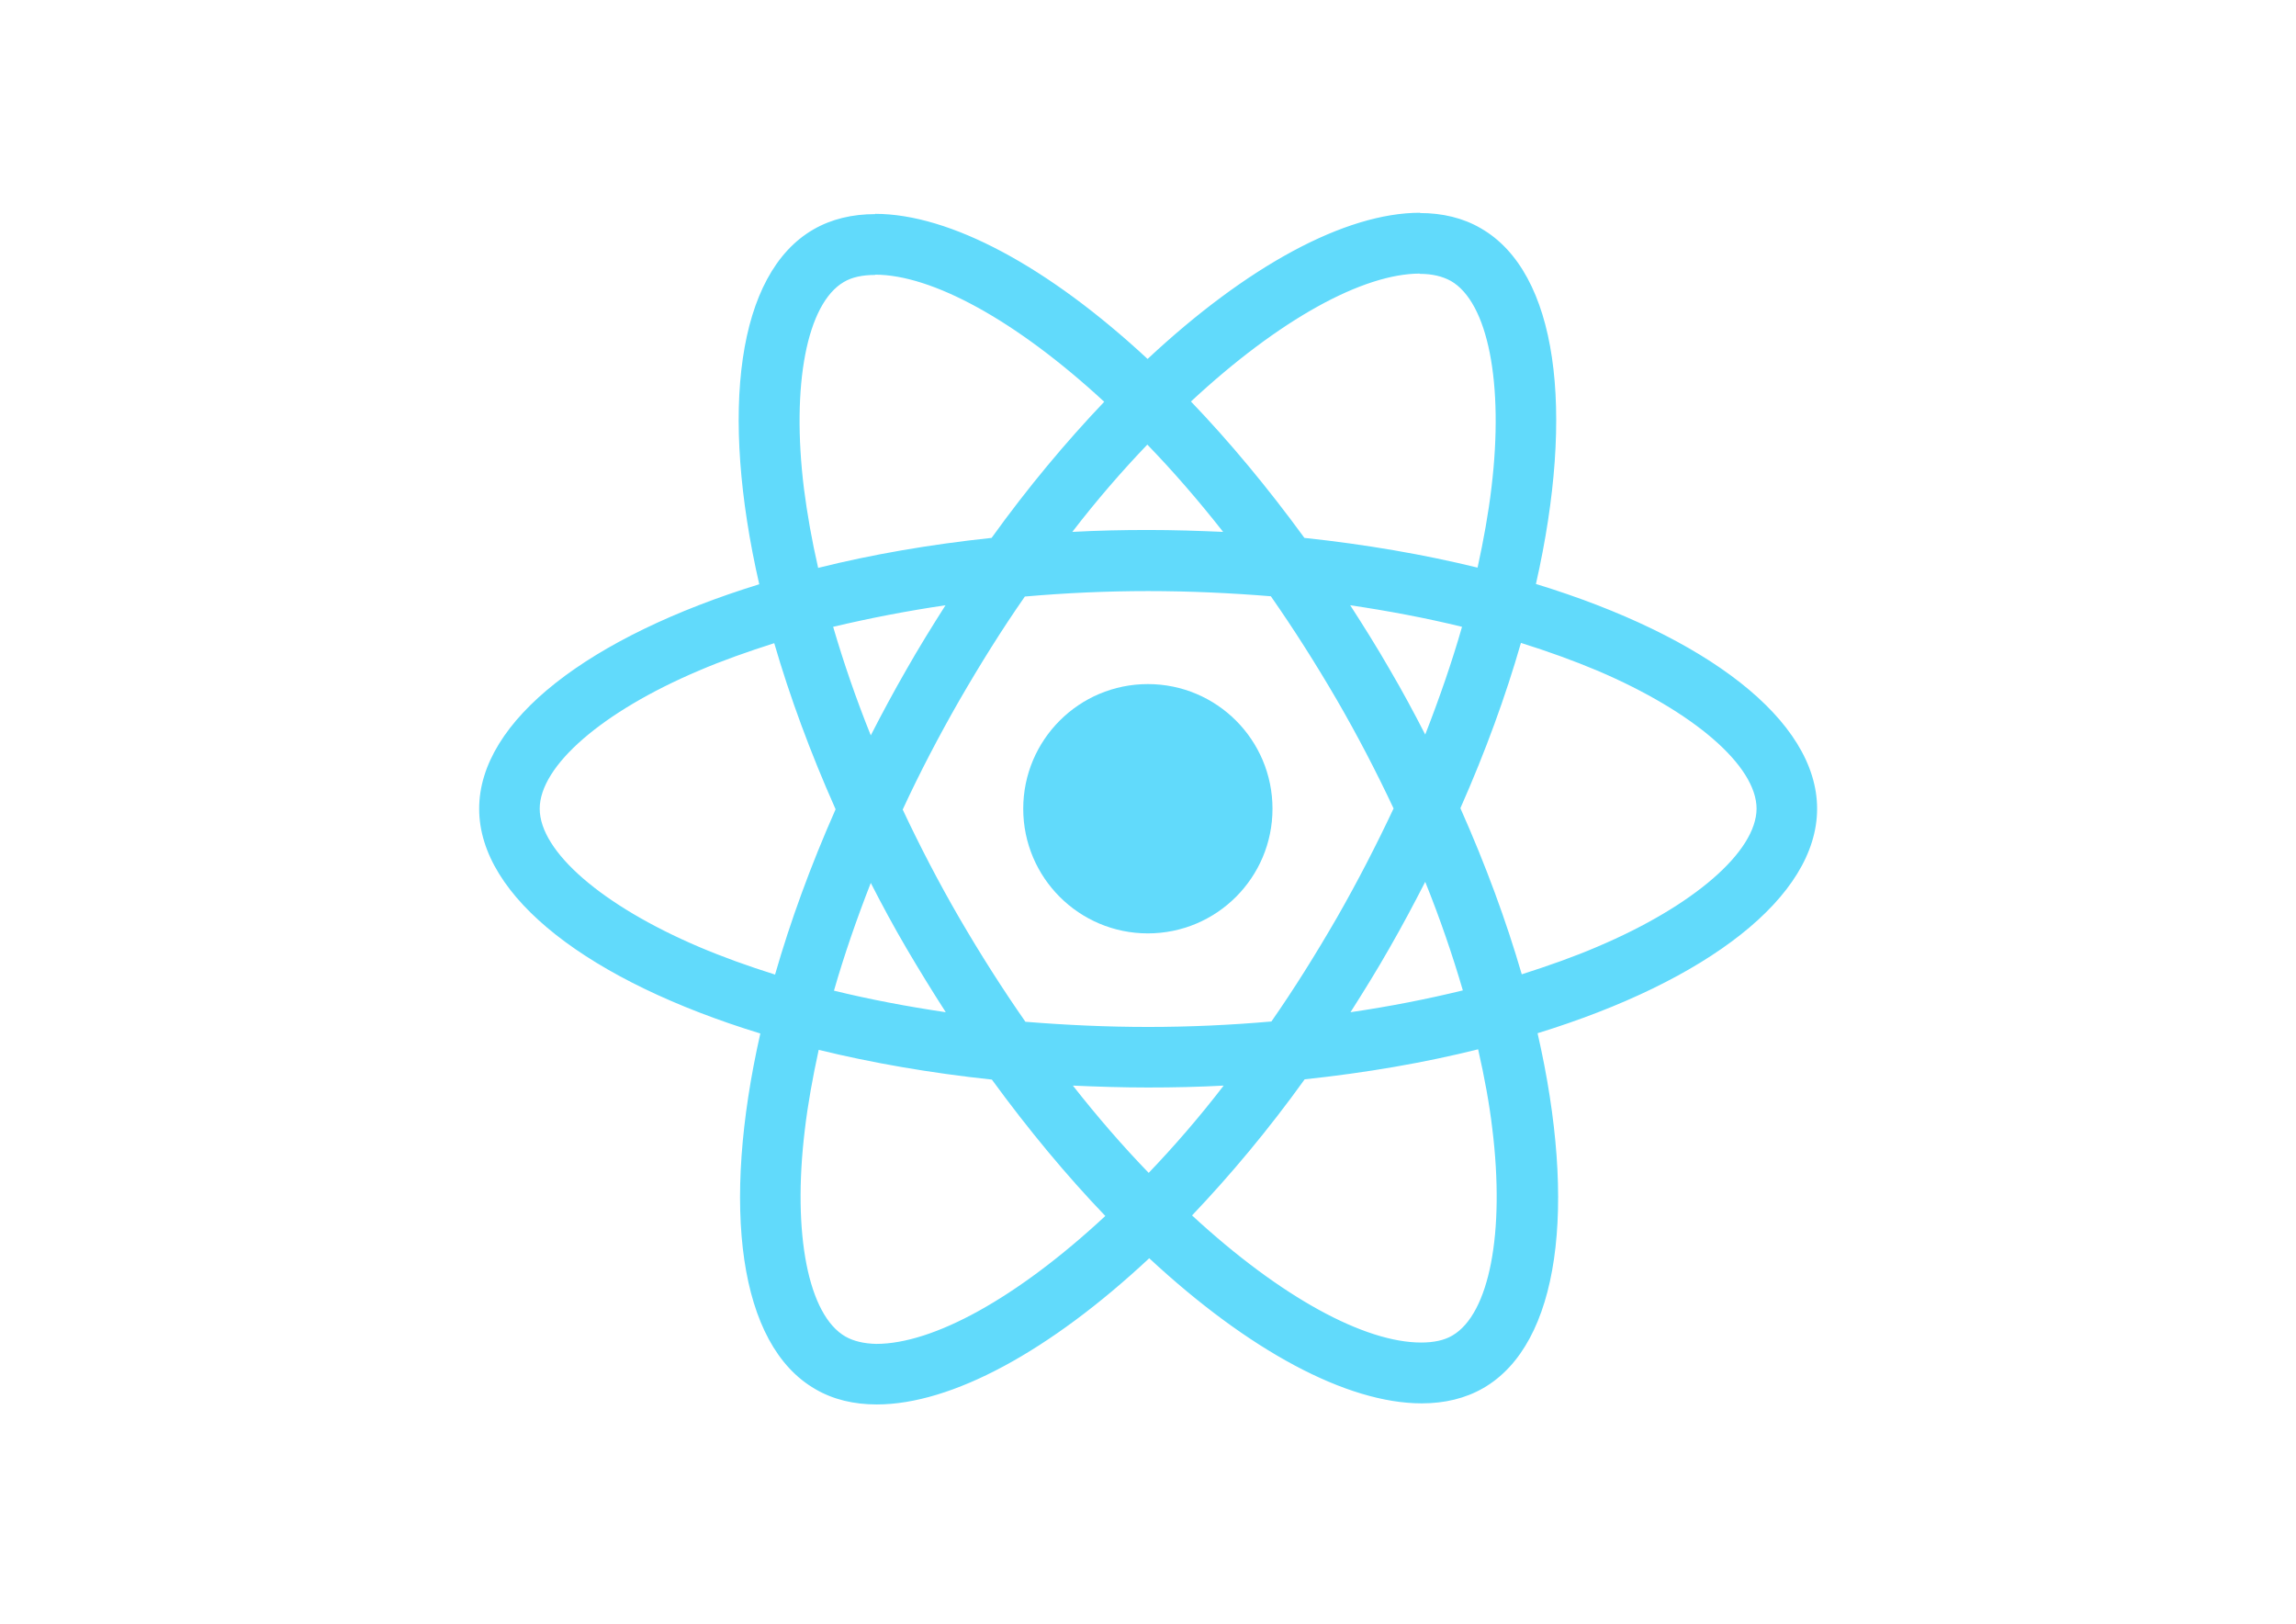
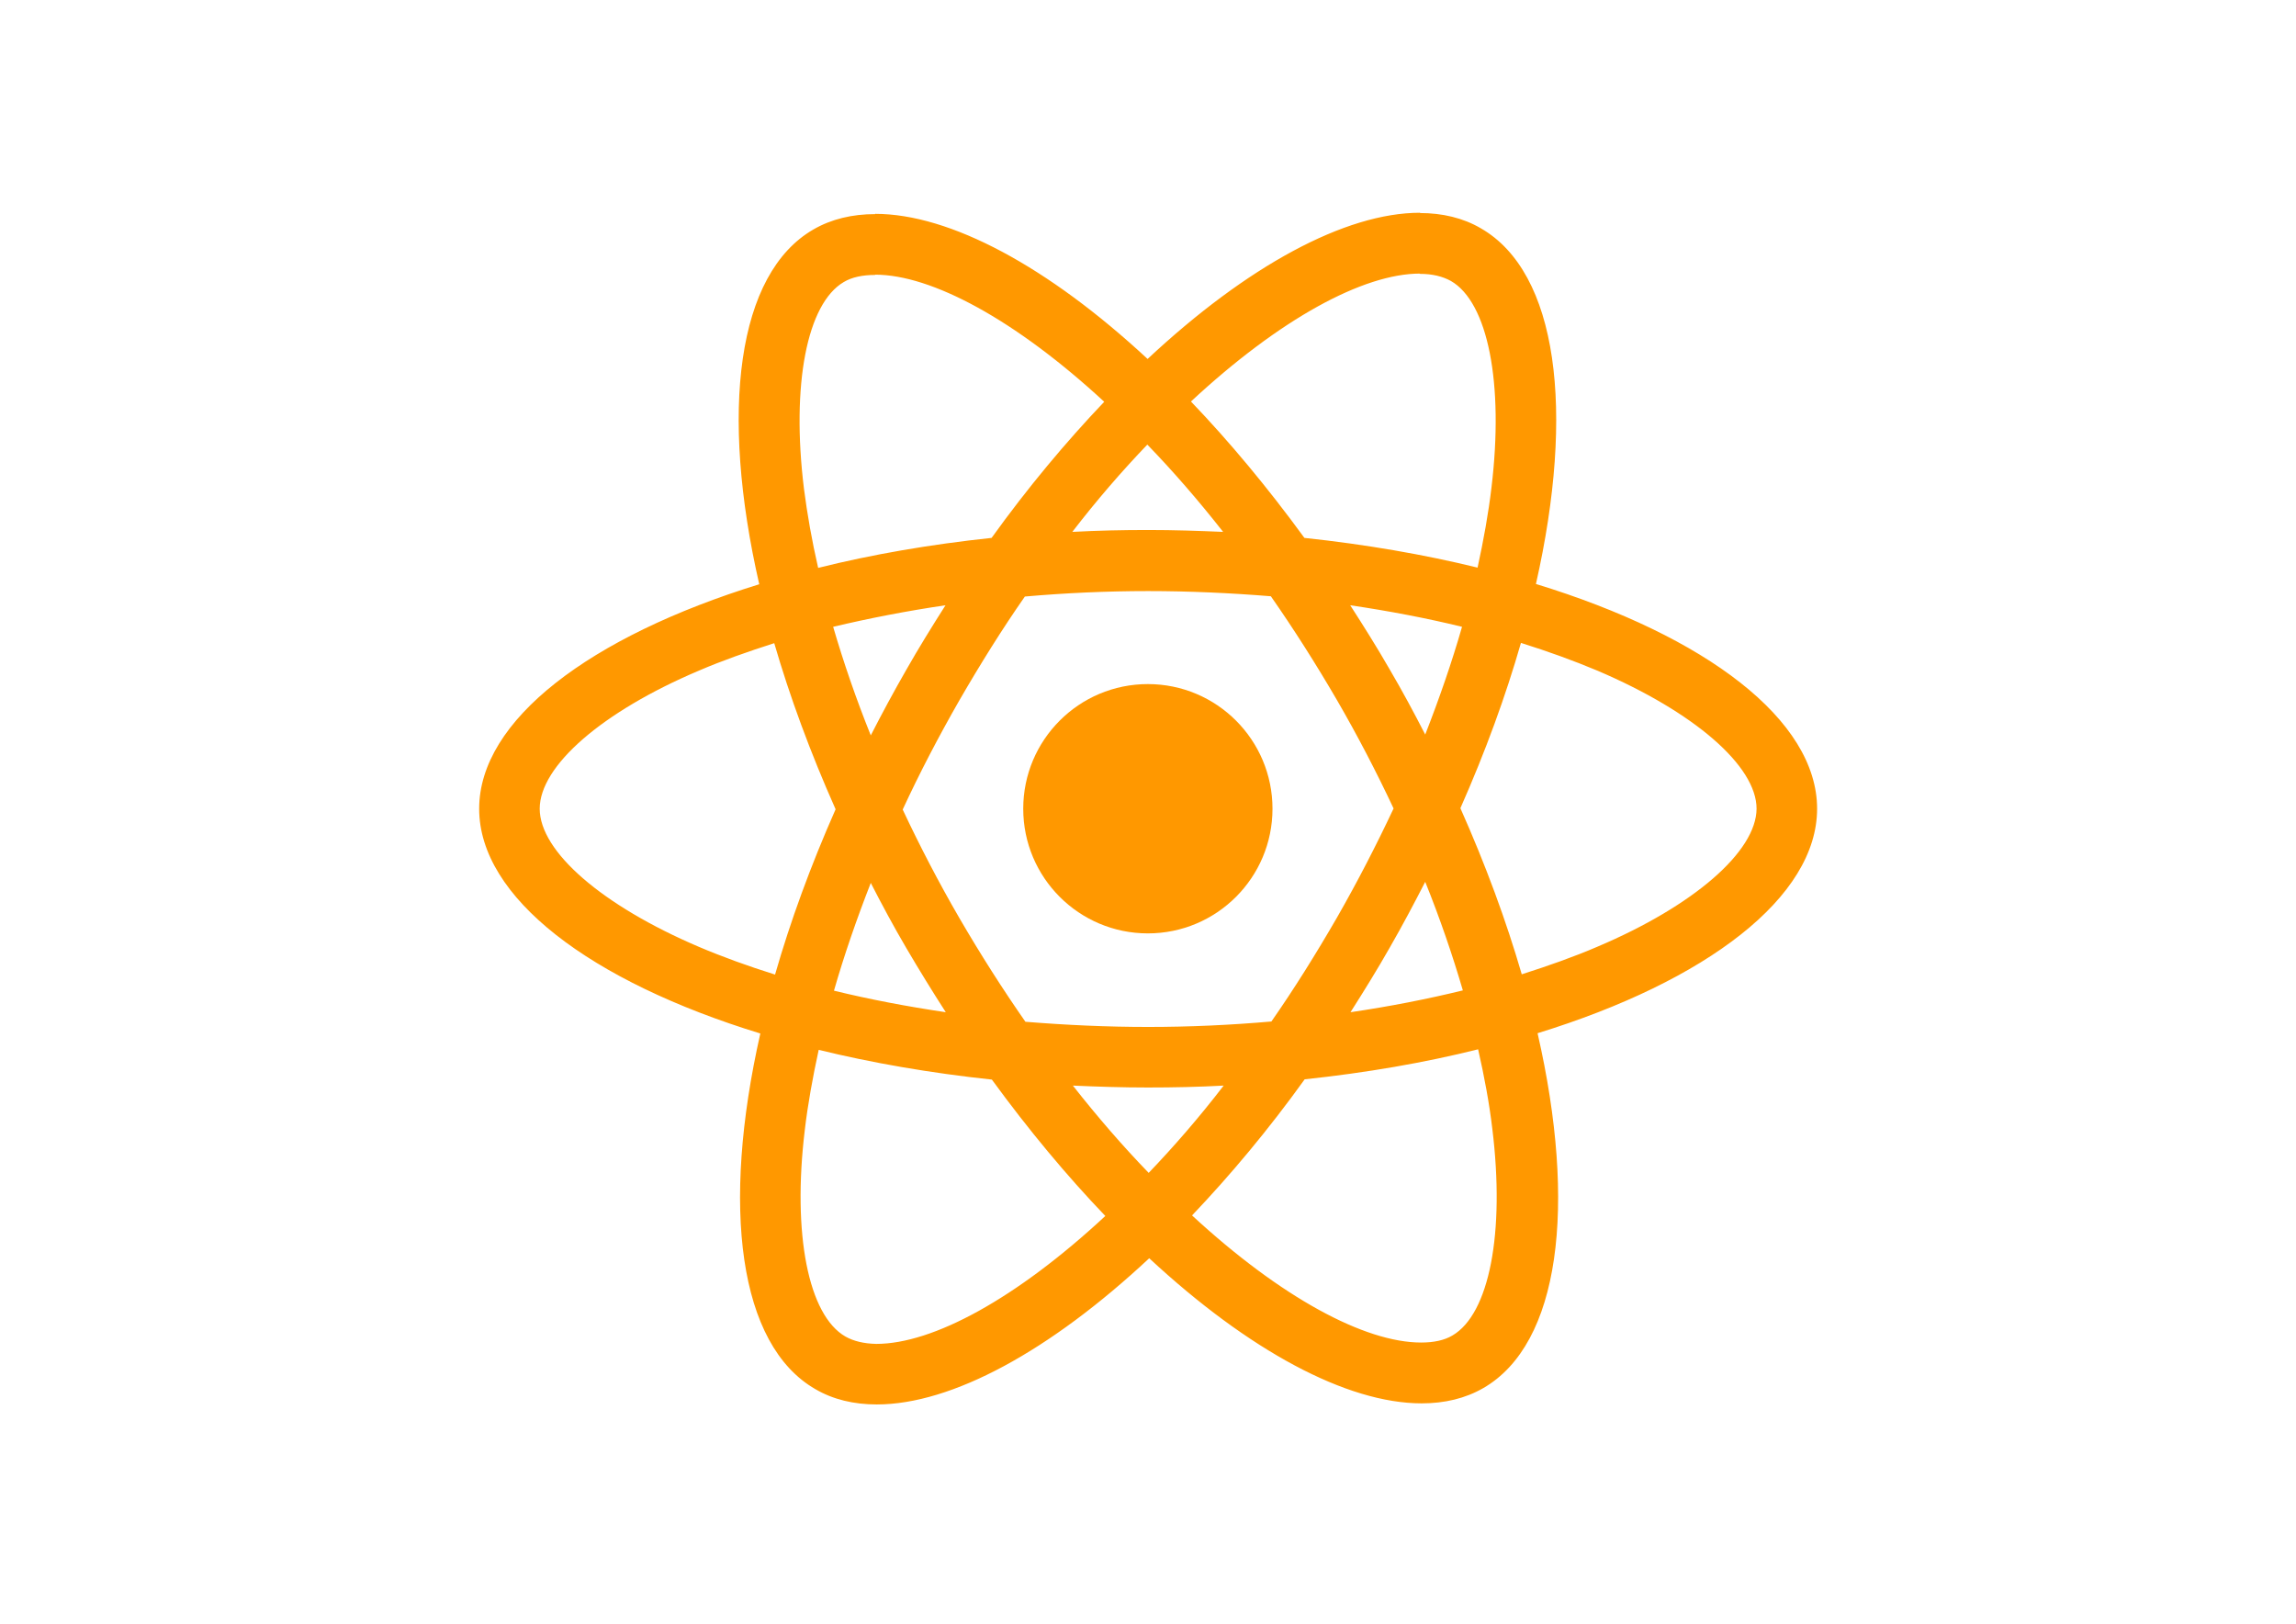
<svg xmlns="http://www.w3.org/2000/svg" viewBox="0 0 841.9 595.3">
-   <g fill="#61dafb">
+   <g fill="rgb(255, 152, 0)">
    <path d="m666.3 296.5c0-32.5-40.7-63.3-103.1-82.4 14.4-63.6 8-114.2-20.2-130.4-6.5-3.8-14.1-5.6-22.4-5.6v22.3c4.6 0 8.3.9 11.4 2.6 13.6 7.8 19.5 37.5 14.9 75.7-1.1 9.4-2.9 19.3-5.1 29.4-19.6-4.8-41-8.5-63.5-10.9-13.5-18.5-27.5-35.3-41.6-50 32.6-30.3 63.2-46.9 84-46.9v-22.3c-27.5 0-63.5 19.6-99.9 53.6-36.4-33.8-72.4-53.2-99.9-53.2v22.3c20.7 0 51.4 16.5 84 46.6-14 14.7-28 31.4-41.3 49.9-22.6 2.4-44 6.1-63.6 11-2.3-10-4-19.7-5.2-29-4.7-38.2 1.1-67.9 14.6-75.8 3-1.8 6.9-2.6 11.5-2.6v-22.3c-8.4 0-16 1.8-22.6 5.6-28.1 16.2-34.4 66.7-19.9 130.1-62.2 19.2-102.7 49.9-102.7 82.3 0 32.5 40.7 63.3 103.1 82.4-14.4 63.6-8 114.2 20.2 130.4 6.5 3.8 14.1 5.6 22.5 5.6 27.5 0 63.5-19.6 99.9-53.6 36.4 33.8 72.4 53.2 99.9 53.2 8.4 0 16-1.8 22.6-5.6 28.1-16.2 34.4-66.7 19.9-130.1 62-19.1 102.5-49.9 102.5-82.3zm-130.2-66.7c-3.7 12.9-8.3 26.2-13.5 39.5-4.1-8-8.4-16-13.1-24-4.6-8-9.5-15.8-14.4-23.4 14.2 2.1 27.9 4.7 41 7.9zm-45.8 106.5c-7.8 13.5-15.8 26.3-24.1 38.2-14.9 1.3-30 2-45.2 2-15.1 0-30.2-.7-45-1.9-8.3-11.9-16.4-24.6-24.2-38-7.6-13.1-14.5-26.4-20.8-39.8 6.2-13.4 13.2-26.8 20.7-39.9 7.8-13.5 15.8-26.3 24.1-38.2 14.9-1.3 30-2 45.2-2 15.1 0 30.2.7 45 1.9 8.3 11.9 16.4 24.6 24.2 38 7.6 13.1 14.5 26.4 20.8 39.8-6.3 13.4-13.2 26.8-20.7 39.9zm32.3-13c5.4 13.4 10 26.8 13.8 39.8-13.1 3.2-26.9 5.9-41.2 8 4.9-7.7 9.8-15.6 14.4-23.7 4.6-8 8.9-16.1 13-24.1zm-101.4 106.7c-9.3-9.6-18.6-20.3-27.8-32 9 .4 18.2.7 27.5.7 9.4 0 18.7-.2 27.8-.7-9 11.7-18.3 22.4-27.5 32zm-74.4-58.9c-14.2-2.1-27.9-4.7-41-7.9 3.7-12.9 8.3-26.2 13.5-39.5 4.1 8 8.4 16 13.1 24s9.5 15.8 14.4 23.4zm73.9-208.1c9.3 9.6 18.6 20.3 27.8 32-9-.4-18.2-.7-27.5-.7-9.4 0-18.7.2-27.8.7 9-11.7 18.3-22.4 27.5-32zm-74 58.9c-4.9 7.7-9.8 15.6-14.4 23.7-4.6 8-8.9 16-13 24-5.4-13.4-10-26.8-13.8-39.8 13.1-3.1 26.9-5.8 41.2-7.9zm-90.5 125.2c-35.4-15.1-58.3-34.9-58.3-50.6s22.9-35.6 58.3-50.6c8.6-3.7 18-7 27.7-10.1 5.7 19.6 13.2 40 22.5 60.9-9.2 20.8-16.6 41.1-22.2 60.6-9.9-3.1-19.3-6.5-28-10.2zm53.8 142.9c-13.6-7.8-19.5-37.5-14.9-75.7 1.1-9.4 2.9-19.3 5.1-29.4 19.6 4.8 41 8.5 63.5 10.9 13.5 18.5 27.5 35.3 41.6 50-32.6 30.3-63.2 46.9-84 46.9-4.5-.1-8.3-1-11.3-2.7zm237.2-76.2c4.7 38.2-1.1 67.9-14.6 75.8-3 1.8-6.9 2.6-11.5 2.6-20.7 0-51.4-16.5-84-46.6 14-14.7 28-31.4 41.3-49.9 22.6-2.4 44-6.1 63.6-11 2.3 10.1 4.1 19.8 5.2 29.1zm38.5-66.7c-8.6 3.7-18 7-27.7 10.1-5.7-19.6-13.2-40-22.5-60.9 9.2-20.8 16.6-41.1 22.2-60.6 9.9 3.1 19.3 6.5 28.1 10.2 35.4 15.1 58.3 34.9 58.3 50.6-.1 15.7-23 35.6-58.4 50.6z" />
    <circle cx="420.9" cy="296.5" r="45.7" />
  </g>
</svg>
